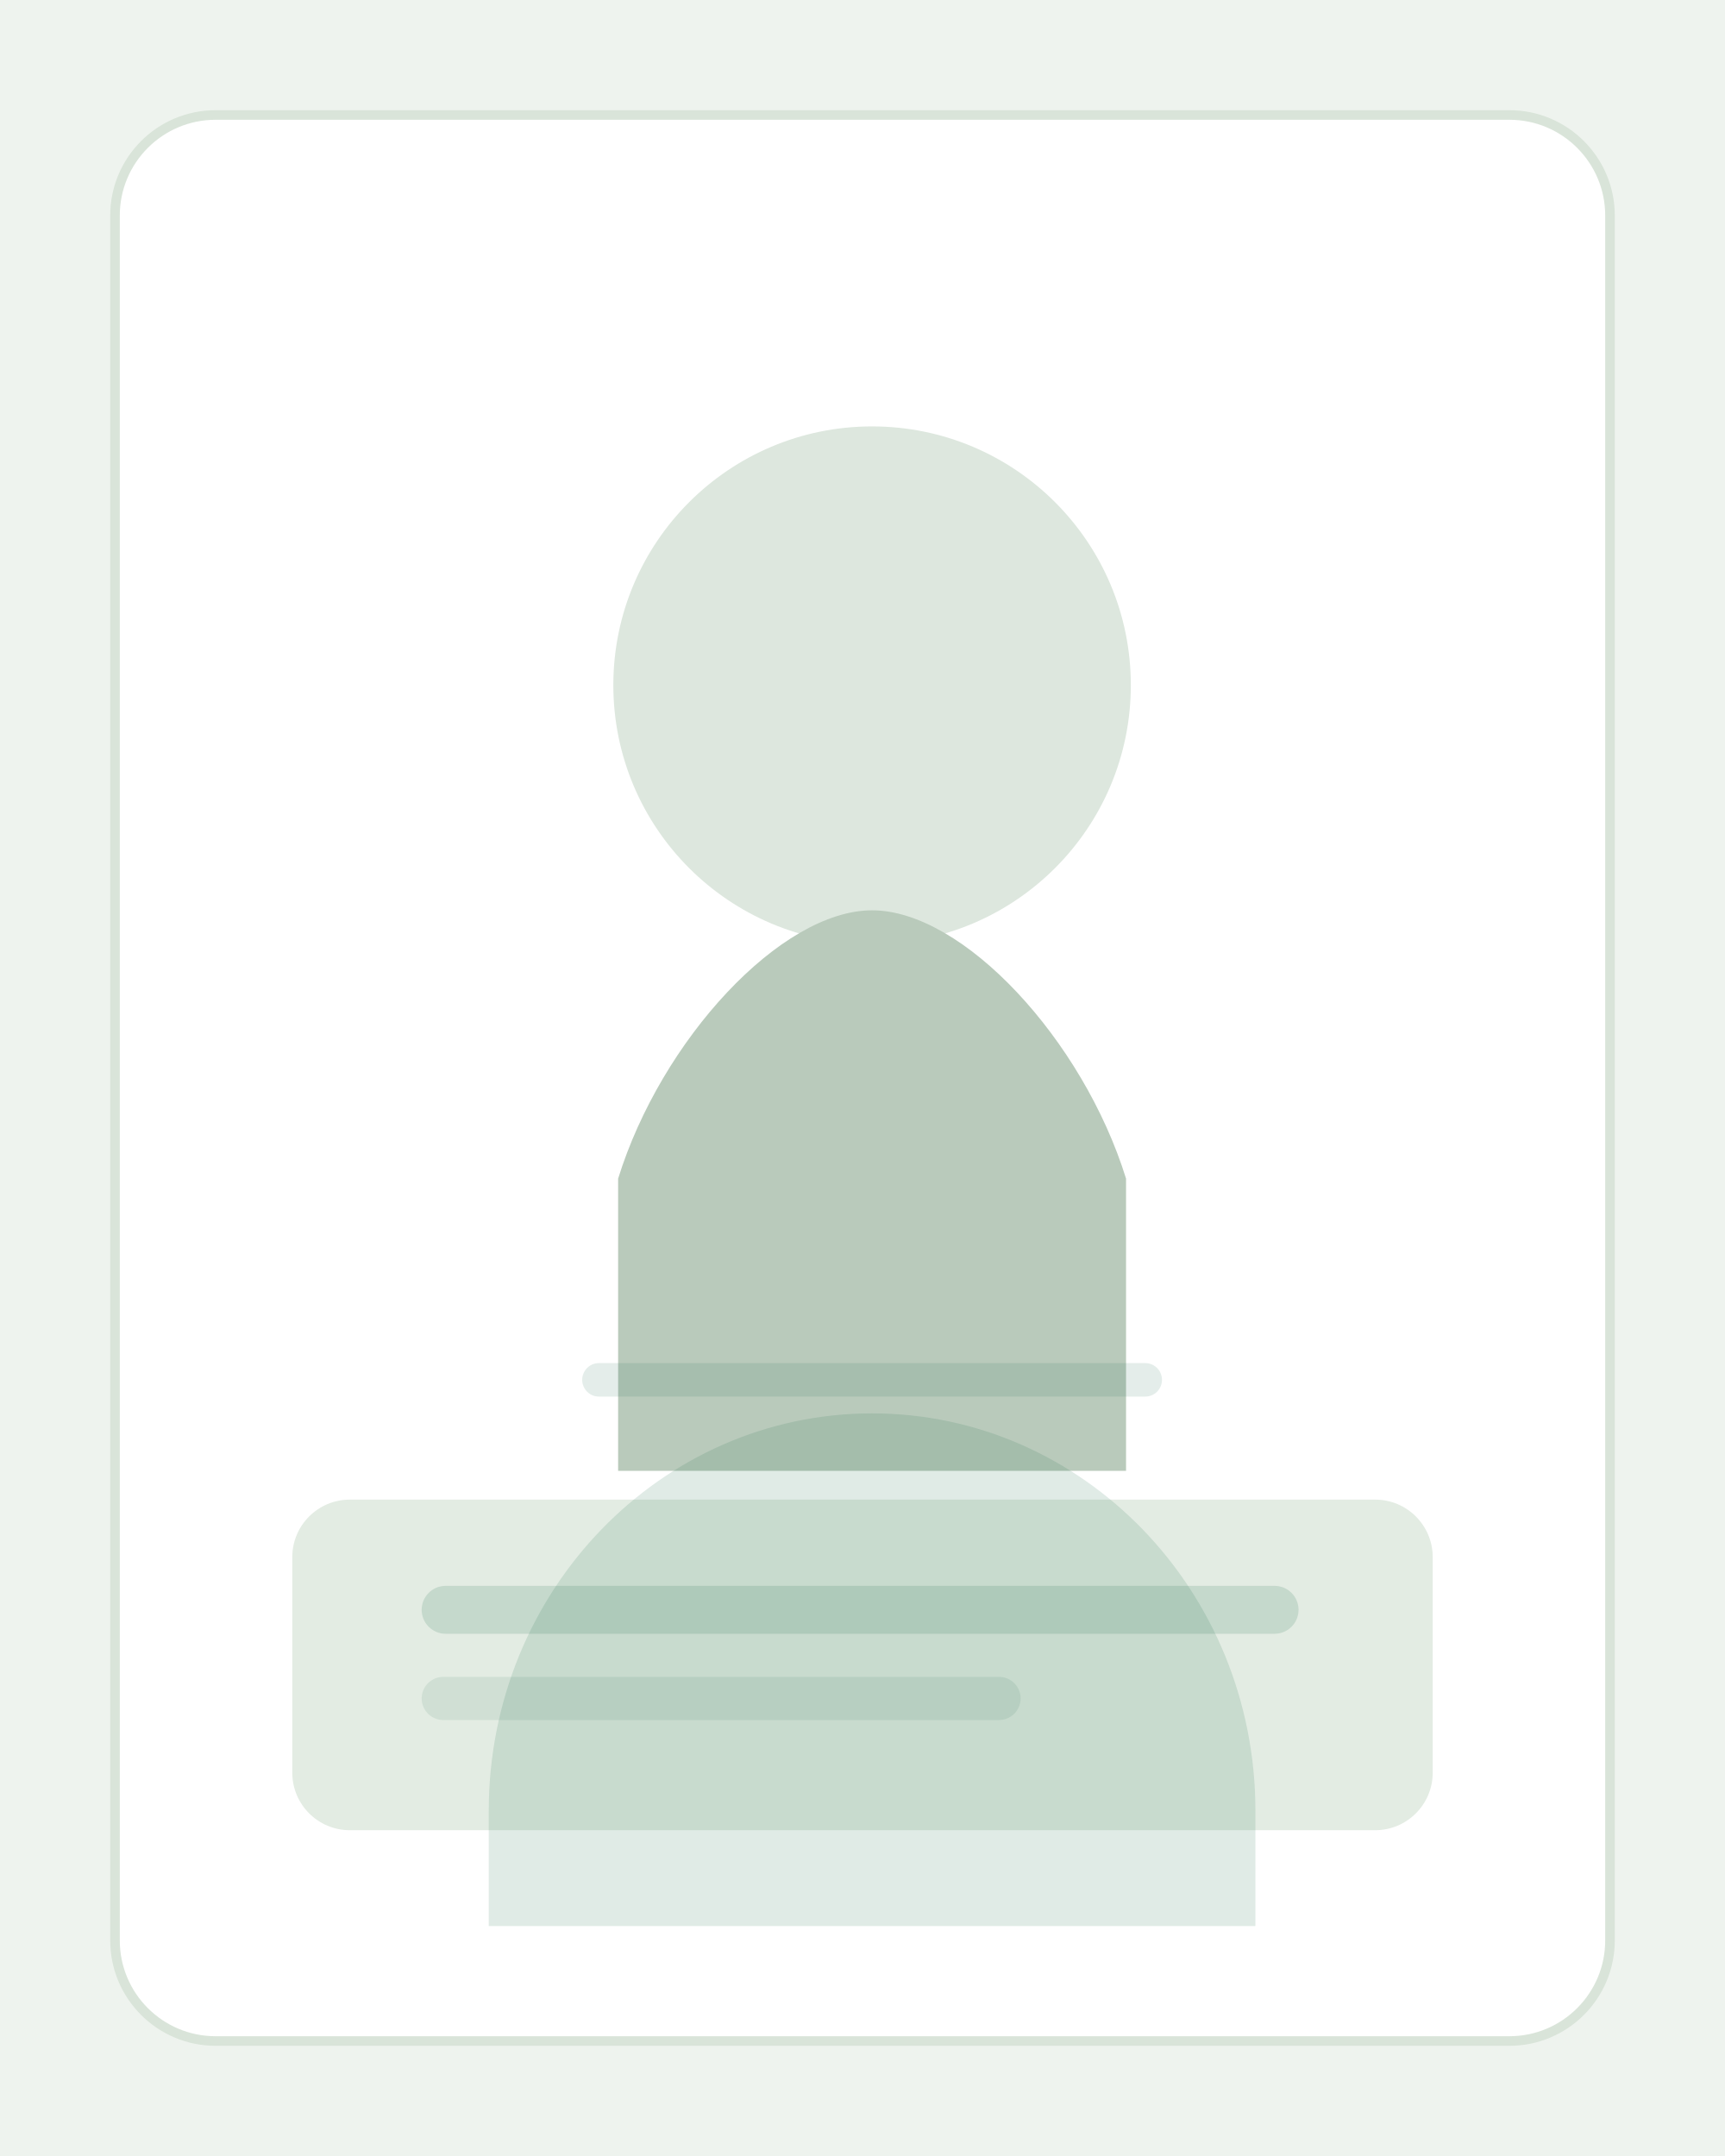
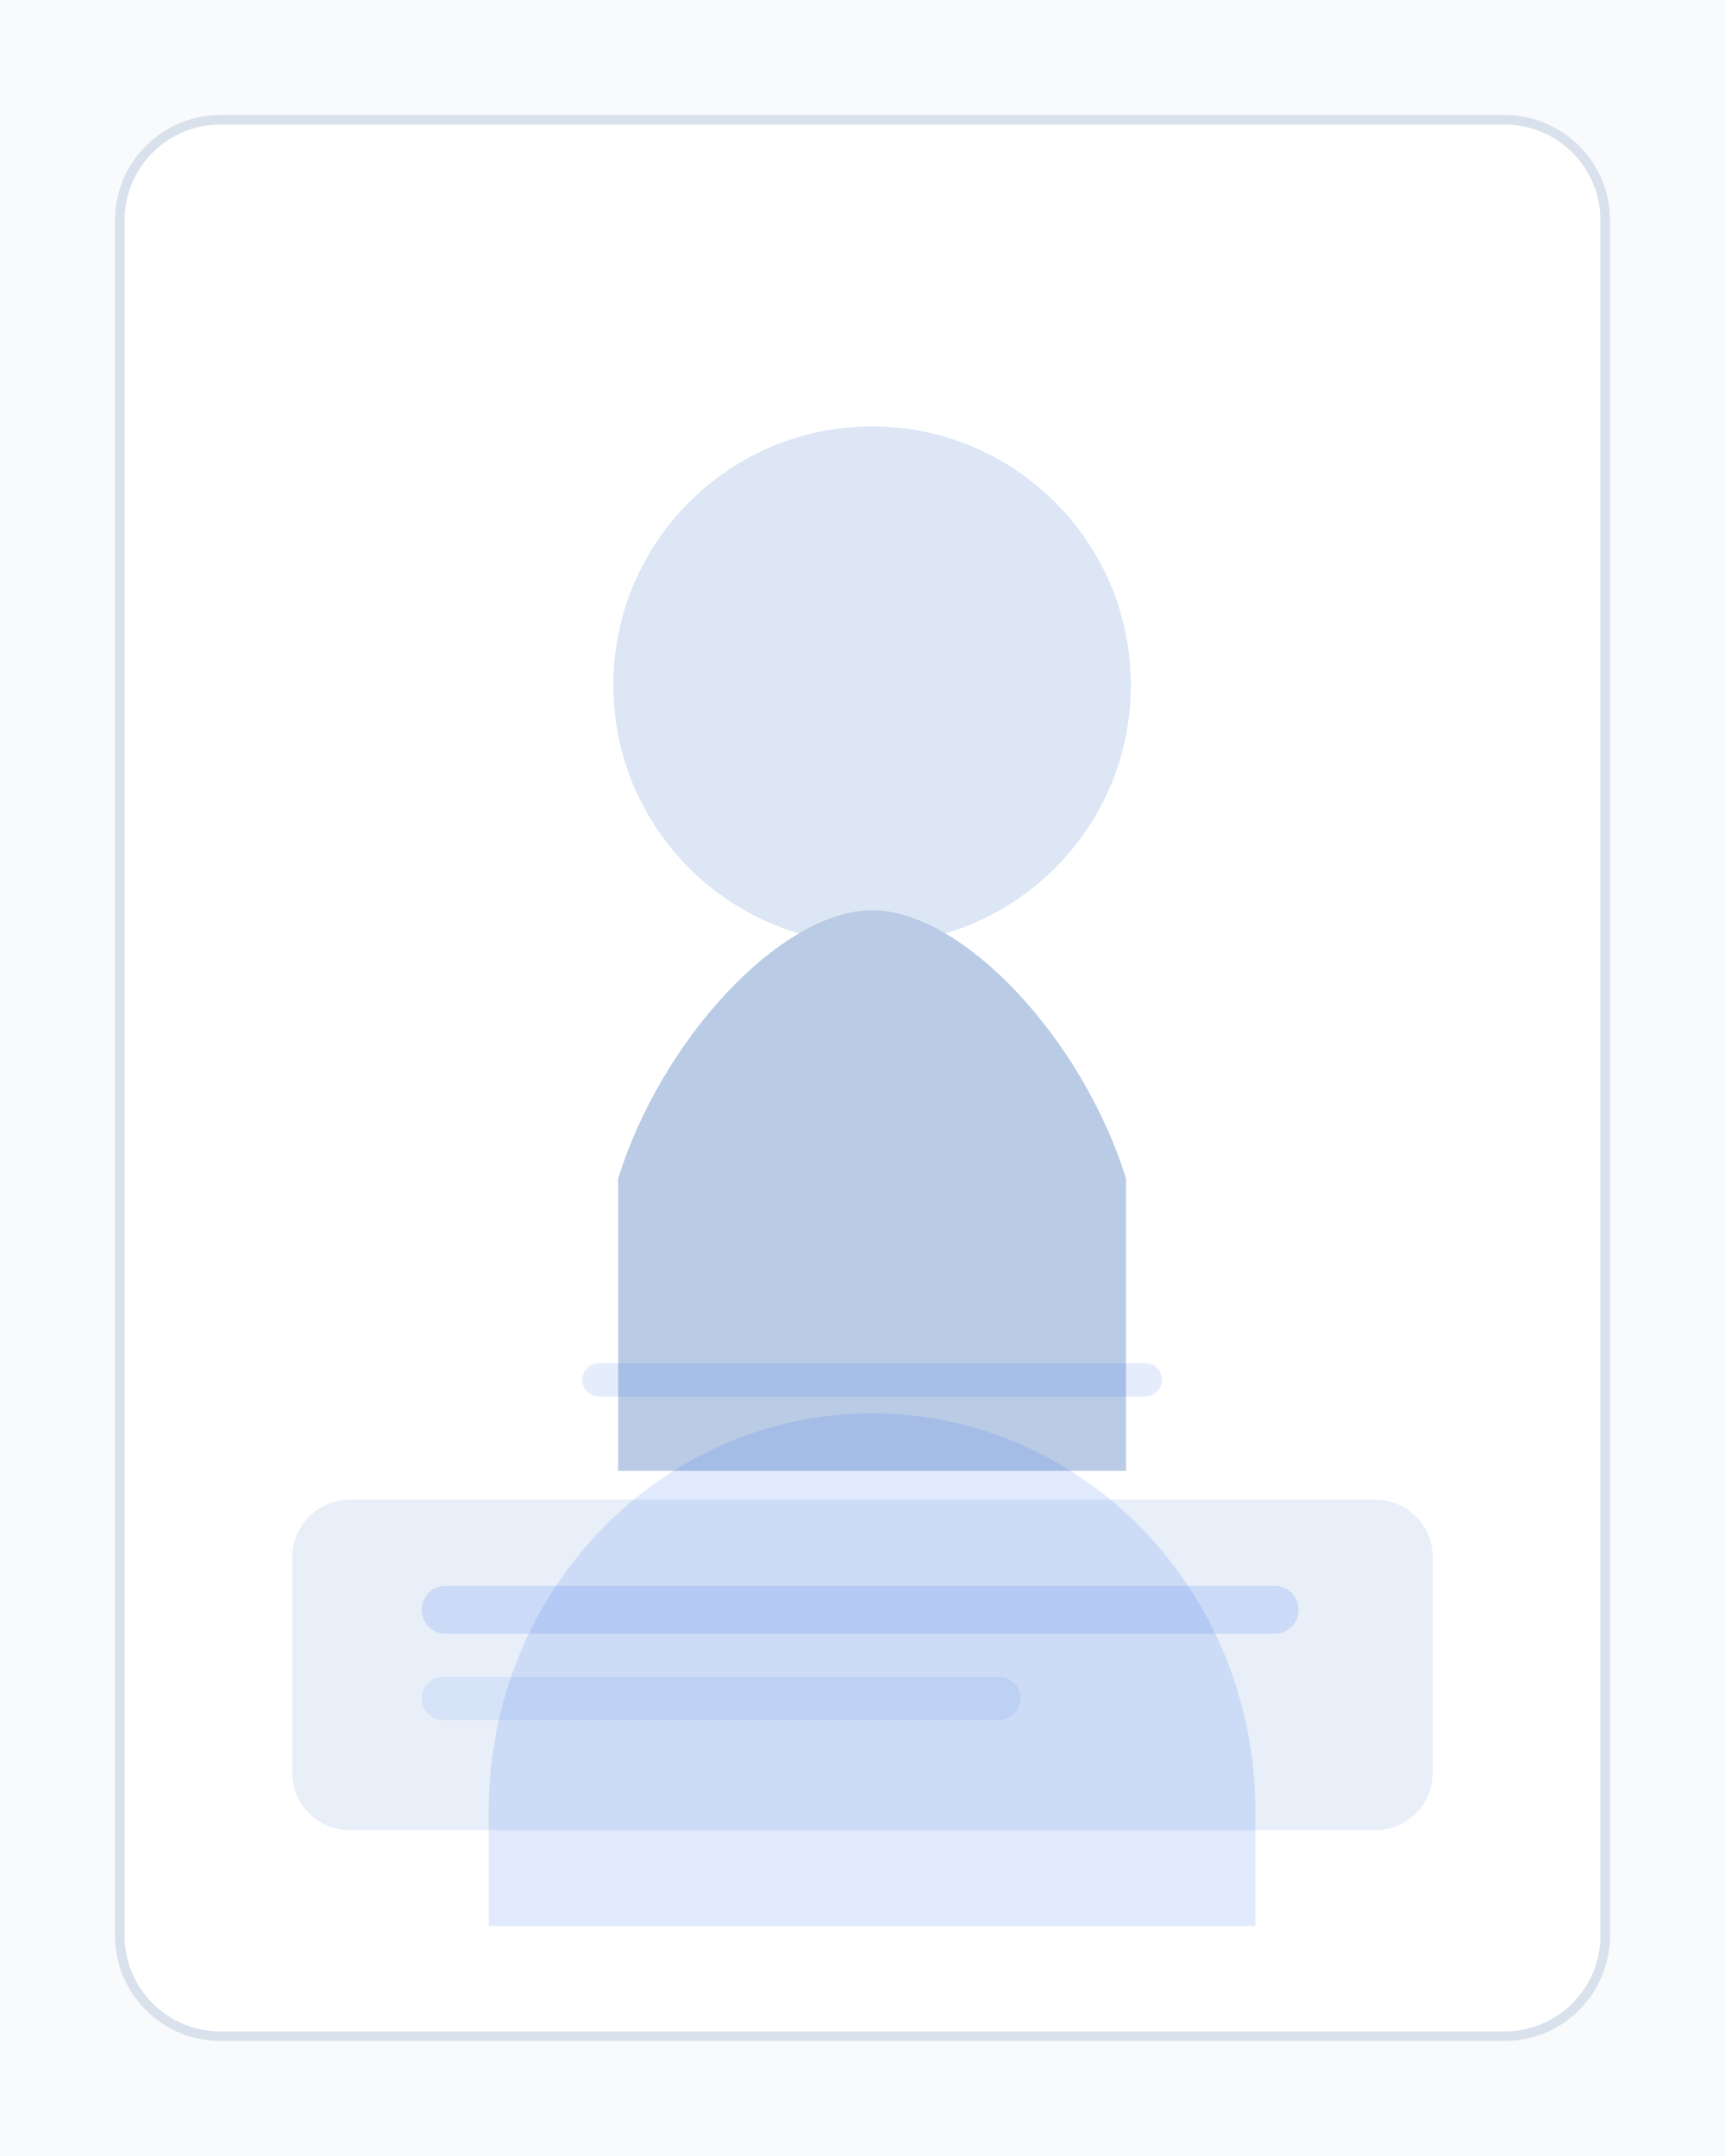
<svg xmlns="http://www.w3.org/2000/svg" viewBox="0 0 720 900" role="img" aria-labelledby="title desc">
-   <rect width="720" height="900" fill="#EEF3EE" />
-   <rect x="48" y="48" width="624" height="804" rx="42" fill="#FFFFFF" stroke="#D9E4D9" stroke-width="4" />
-   <rect x="122" y="626" width="476" height="138" rx="24" fill="#E3ECE3" />
-   <rect x="176" y="662" width="366" height="20" rx="10" fill="#1D6A4A" opacity="0.15" />
-   <rect x="176" y="700" width="250" height="18" rx="9" fill="#1D6A4A" opacity="0.1" />
-   <circle cx="364" cy="286" r="108" fill="#DDE7DE" />
-   <path d="M258 492c18-58 68-112 106-112s88 54 106 112v122H258Z" fill="#B9CABB" />
-   <path d="M204 756c0-92 72-166 160-166h0c88 0 160 74 160 166v48H204Z" fill="#1D6A4A" opacity="0.14" />
-   <path d="M250 576h228" fill="none" stroke="#1D6A4A" stroke-linecap="round" stroke-width="14" opacity="0.12" />
+   <rect width="720" height="900" fill="#F8FAFC" />
+   <rect x="50" y="50" width="620" height="800" rx="42" fill="#FFFFFF" stroke="#D9E2EC" stroke-width="4" />
+   <rect x="122" y="626" width="476" height="138" rx="24" fill="#E8EFF8" />
+   <rect x="176" y="662" width="366" height="20" rx="10" fill="#2563EB" opacity="0.15" />
+   <rect x="176" y="700" width="250" height="18" rx="9" fill="#2563EB" opacity="0.1" />
+   <circle cx="364" cy="286" r="108" fill="#DCE6F5" />
+   <path d="M258 492c18-58 68-112 106-112s88 54 106 112v122H258Z" fill="#B9CBE5" />
+   <path d="M204 756c0-92 72-166 160-166h0c88 0 160 74 160 166v48H204Z" fill="#2563EB" opacity="0.14" />
+   <path d="M250 576h228" fill="none" stroke="#2563EB" stroke-linecap="round" stroke-width="14" opacity="0.12" />
</svg>
